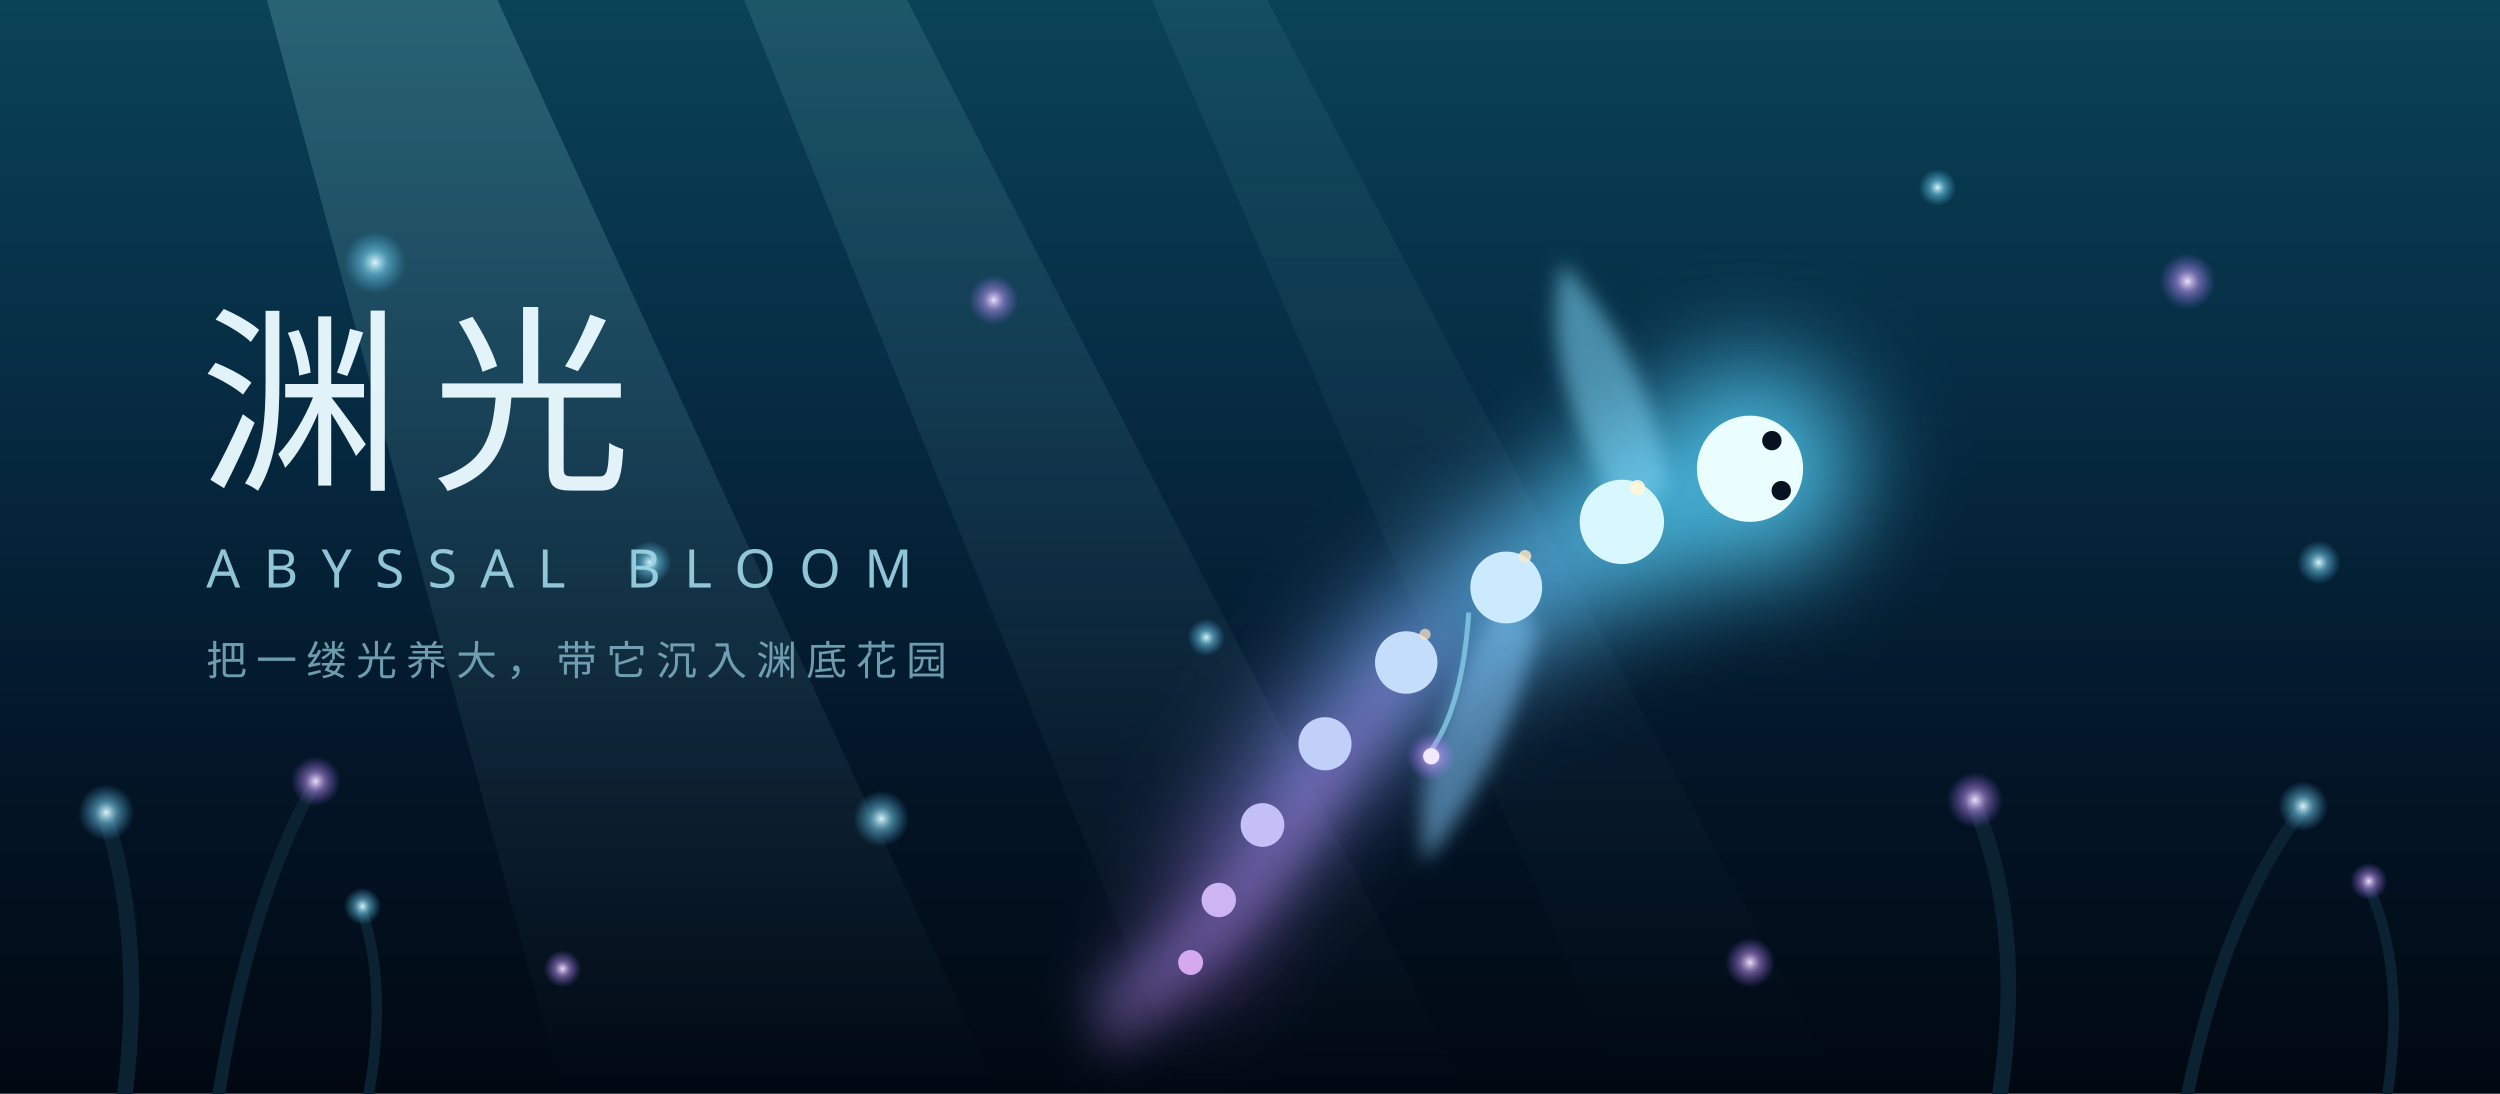
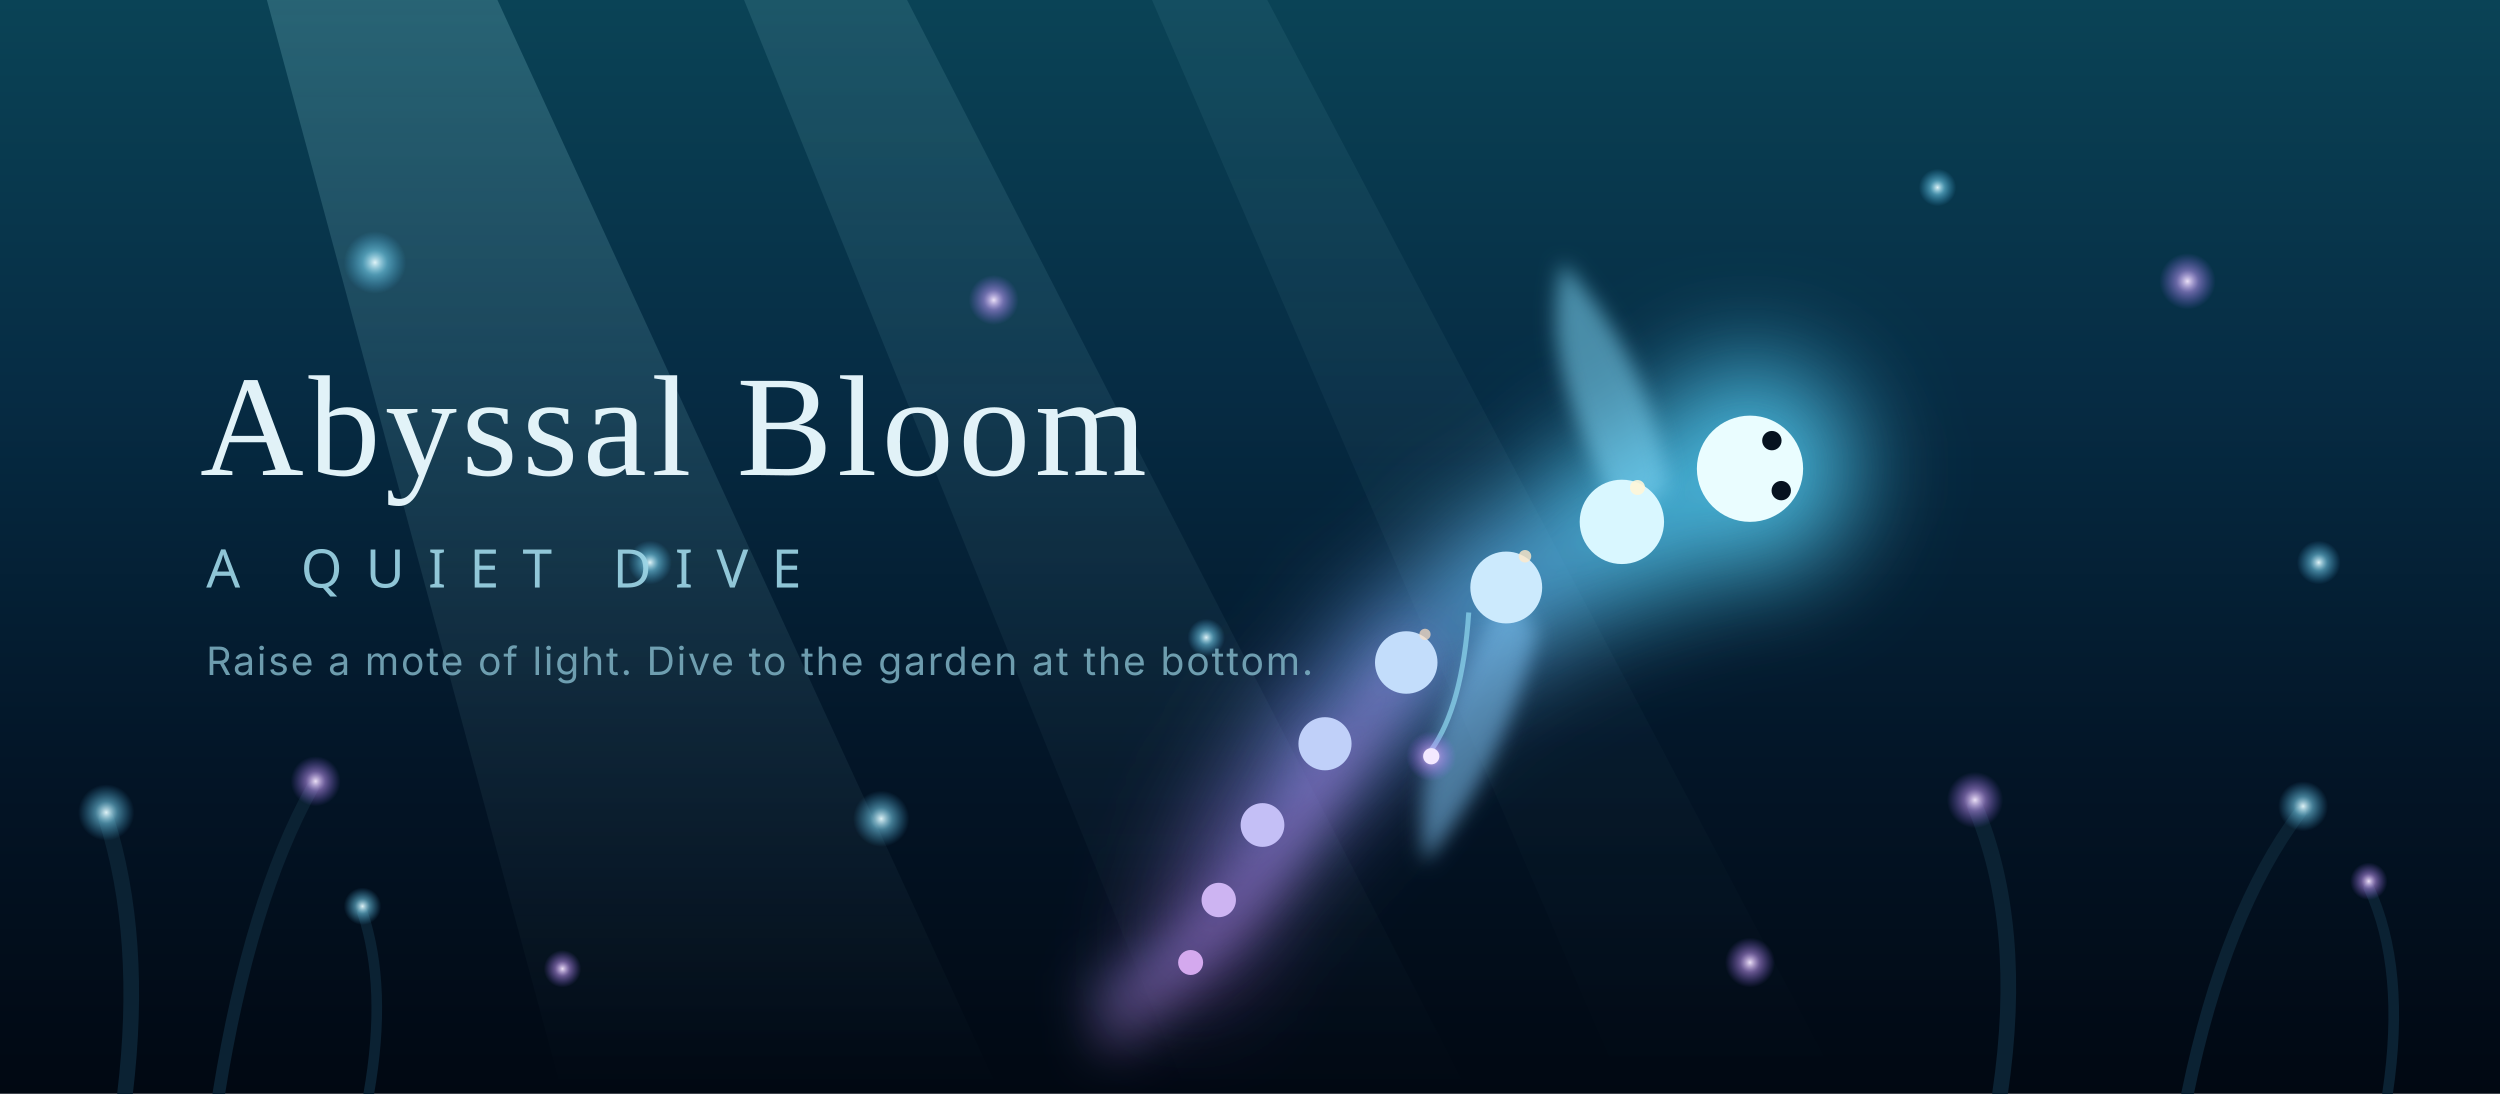
<svg xmlns="http://www.w3.org/2000/svg" width="800" height="350" viewBox="0 0 800 350">
  <defs>
    <linearGradient id="sea" x1="0" y1="0" x2="0" y2="1">
      <stop offset="0" stop-color="#0a4356" />
      <stop offset="0.35" stop-color="#062c44" />
      <stop offset="0.7" stop-color="#031527" />
      <stop offset="1" stop-color="#010812" />
    </linearGradient>
    <linearGradient id="ray" x1="0" y1="0" x2="0" y2="1">
      <stop offset="0" stop-color="#9adfe8" stop-opacity="0.22" />
      <stop offset="1" stop-color="#9adfe8" stop-opacity="0" />
    </linearGradient>
    <radialGradient id="mote" cx="0.5" cy="0.5" r="0.5">
      <stop offset="0" stop-color="#eafcff" stop-opacity="0.95" />
      <stop offset="0.4" stop-color="#7fe0ff" stop-opacity="0.5" />
      <stop offset="1" stop-color="#4fc3f7" stop-opacity="0" />
    </radialGradient>
    <radialGradient id="moteV" cx="0.5" cy="0.5" r="0.5">
      <stop offset="0" stop-color="#f6eaff" stop-opacity="0.95" />
      <stop offset="0.4" stop-color="#c79bff" stop-opacity="0.5" />
      <stop offset="1" stop-color="#9a6bff" stop-opacity="0" />
    </radialGradient>
    <filter id="blur8" x="-80%" y="-80%" width="260%" height="260%">
      <feGaussianBlur stdDeviation="8" />
    </filter>
    <filter id="blur16" x="-120%" y="-120%" width="340%" height="340%">
      <feGaussianBlur stdDeviation="16" />
    </filter>
    <filter id="blur3" x="-60%" y="-60%" width="220%" height="220%">
      <feGaussianBlur stdDeviation="3" />
    </filter>
  </defs>
  <rect width="800" height="350" fill="url(#sea)" />
  <polygon points="80,-20 150,-20 320,350 180,350" fill="url(#ray)" />
  <polygon points="230,-20 280,-20 470,350 380,350" fill="url(#ray)" opacity="0.6" />
  <polygon points="360,-20 395,-20 590,350 520,350" fill="url(#ray)" opacity="0.35" />
  <g stroke-linecap="round" fill="none">
    <path d="M40 350 Q 46 300 34 262" stroke="#0b2233" stroke-width="5" />
    <path d="M70 350 Q 80 288 100 252" stroke="#0b2233" stroke-width="4" />
    <path d="M640 350 Q 648 296 632 258" stroke="#0b2233" stroke-width="5" />
    <path d="M700 350 Q 712 292 736 260" stroke="#0b2233" stroke-width="4" />
    <path d="M764 350 Q 770 310 758 284" stroke="#0b2233" stroke-width="3.4" />
    <path d="M118 350 Q 124 316 116 292" stroke="#0b2233" stroke-width="3.4" />
  </g>
  <g>
    <circle cx="34" cy="260" r="9" fill="url(#mote)" />
    <circle cx="101" cy="250" r="8" fill="url(#moteV)" />
    <circle cx="116" cy="290" r="6" fill="url(#mote)" />
    <circle cx="632" cy="256" r="9" fill="url(#moteV)" />
    <circle cx="737" cy="258" r="8" fill="url(#mote)" />
    <circle cx="758" cy="282" r="6" fill="url(#moteV)" />
  </g>
  <g>
    <circle cx="120" cy="84" r="10" fill="url(#mote)" />
    <circle cx="208" cy="180" r="7" fill="url(#mote)" />
    <circle cx="318" cy="96" r="8" fill="url(#moteV)" />
    <circle cx="282" cy="262" r="9" fill="url(#mote)" />
    <circle cx="386" cy="204" r="6" fill="url(#mote)" />
    <circle cx="700" cy="90" r="9" fill="url(#moteV)" />
    <circle cx="742" cy="180" r="7" fill="url(#mote)" />
    <circle cx="620" cy="60" r="6" fill="url(#mote)" />
    <circle cx="560" cy="308" r="8" fill="url(#moteV)" />
    <circle cx="180" cy="310" r="6" fill="url(#moteV)" />
  </g>
  <g filter="url(#blur16)" opacity="0.8">
    <circle cx="560" cy="150" r="34" fill="#59d8ff" />
    <circle cx="519" cy="167" r="28" fill="#57cdf8" />
    <circle cx="482" cy="188" r="24" fill="#5fb9f2" />
    <circle cx="450" cy="212" r="21" fill="#6da4ee" />
    <circle cx="424" cy="238" r="18" fill="#7f92ea" />
    <circle cx="404" cy="264" r="15" fill="#9180e6" />
    <circle cx="390" cy="288" r="12" fill="#a271e2" />
    <circle cx="381" cy="308" r="9" fill="#b164de" />
  </g>
  <g filter="url(#blur8)" opacity="0.5">
    <path d="M450 212 C 420 258 400 296 356 330" stroke="#b98cf2" stroke-width="10" fill="none" stroke-linecap="round" />
    <path d="M424 238 C 404 274 388 300 352 318" stroke="#9a8cf2" stroke-width="7" fill="none" stroke-linecap="round" />
  </g>
  <g filter="url(#blur3)" opacity="0.55">
    <path d="M519 167 C 500 128 494 108 500 84 C 522 108 530 132 534 156 Z" fill="#7fd8f7" />
    <path d="M482 188 C 458 232 452 252 456 276 C 476 252 486 226 492 202 Z" fill="#7fc4f4" />
  </g>
  <g>
    <circle cx="560" cy="150" r="17" fill="#eafdff" />
    <circle cx="519" cy="167" r="13.5" fill="#d9f7ff" />
    <circle cx="482" cy="188" r="11.5" fill="#cceafd" />
    <circle cx="450" cy="212" r="10" fill="#c3ddfb" />
    <circle cx="424" cy="238" r="8.5" fill="#c0d0f9" />
    <circle cx="404" cy="264" r="7" fill="#c4bff6" />
    <circle cx="390" cy="288" r="5.5" fill="#cdb4f2" />
    <circle cx="381" cy="308" r="4" fill="#d4a9ee" />
  </g>
  <g>
    <circle cx="524" cy="156" r="2.4" fill="#fff6d8" opacity="0.9" />
    <circle cx="488" cy="178" r="2" fill="#ffe9c8" opacity="0.8" />
    <circle cx="456" cy="203" r="1.8" fill="#ffdfC0" opacity="0.7" />
    <circle cx="567" cy="141" r="3.1" fill="#06121f" />
    <circle cx="570" cy="157" r="3.1" fill="#06121f" />
  </g>
  <path d="M470 196 Q 468 226 458 240" stroke="#8fd8f0" stroke-width="1.6" fill="none" opacity="0.7" />
  <circle cx="458" cy="242" r="8" fill="url(#moteV)" />
  <circle cx="458" cy="242" r="2.6" fill="#f3e9ff" />
  <g>
-     <text x="64" y="152" font-family="'Songti SC','Noto Serif SC',serif" font-size="64" fill="#eafaff" letter-spacing="10" opacity="0.96">渊光</text>
-     <text x="66" y="188" font-family="'Avenir Next','Futura',sans-serif" font-size="17" fill="#9fd7e8" letter-spacing="7.5" opacity="0.9">ABYSSAL BLOOM</text>
-     <text x="66" y="216" font-family="'PingFang SC',sans-serif" font-size="13" fill="#7fb3c4" letter-spacing="3" opacity="0.85">把一缕光养大，带它沉入渊底花园</text>
+     <text x="64" y="152" font-family="Georgia,'Times New Roman',serif" font-size="46" fill="#eafaff" letter-spacing="1.5" opacity="0.96">Abyssal Bloom</text>
+     <text x="66" y="188" font-family="'Avenir Next','Futura',sans-serif" font-size="17" fill="#9fd7e8" letter-spacing="7.5" opacity="0.9">A QUIET DIVE</text>
+     <text x="66" y="216" font-family="system-ui,-apple-system,'Segoe UI',sans-serif" font-size="12.5" fill="#7fb3c4" letter-spacing="0.6" opacity="0.85">Raise a mote of light. Dive to the garden at the bottom.</text>
  </g>
</svg>
